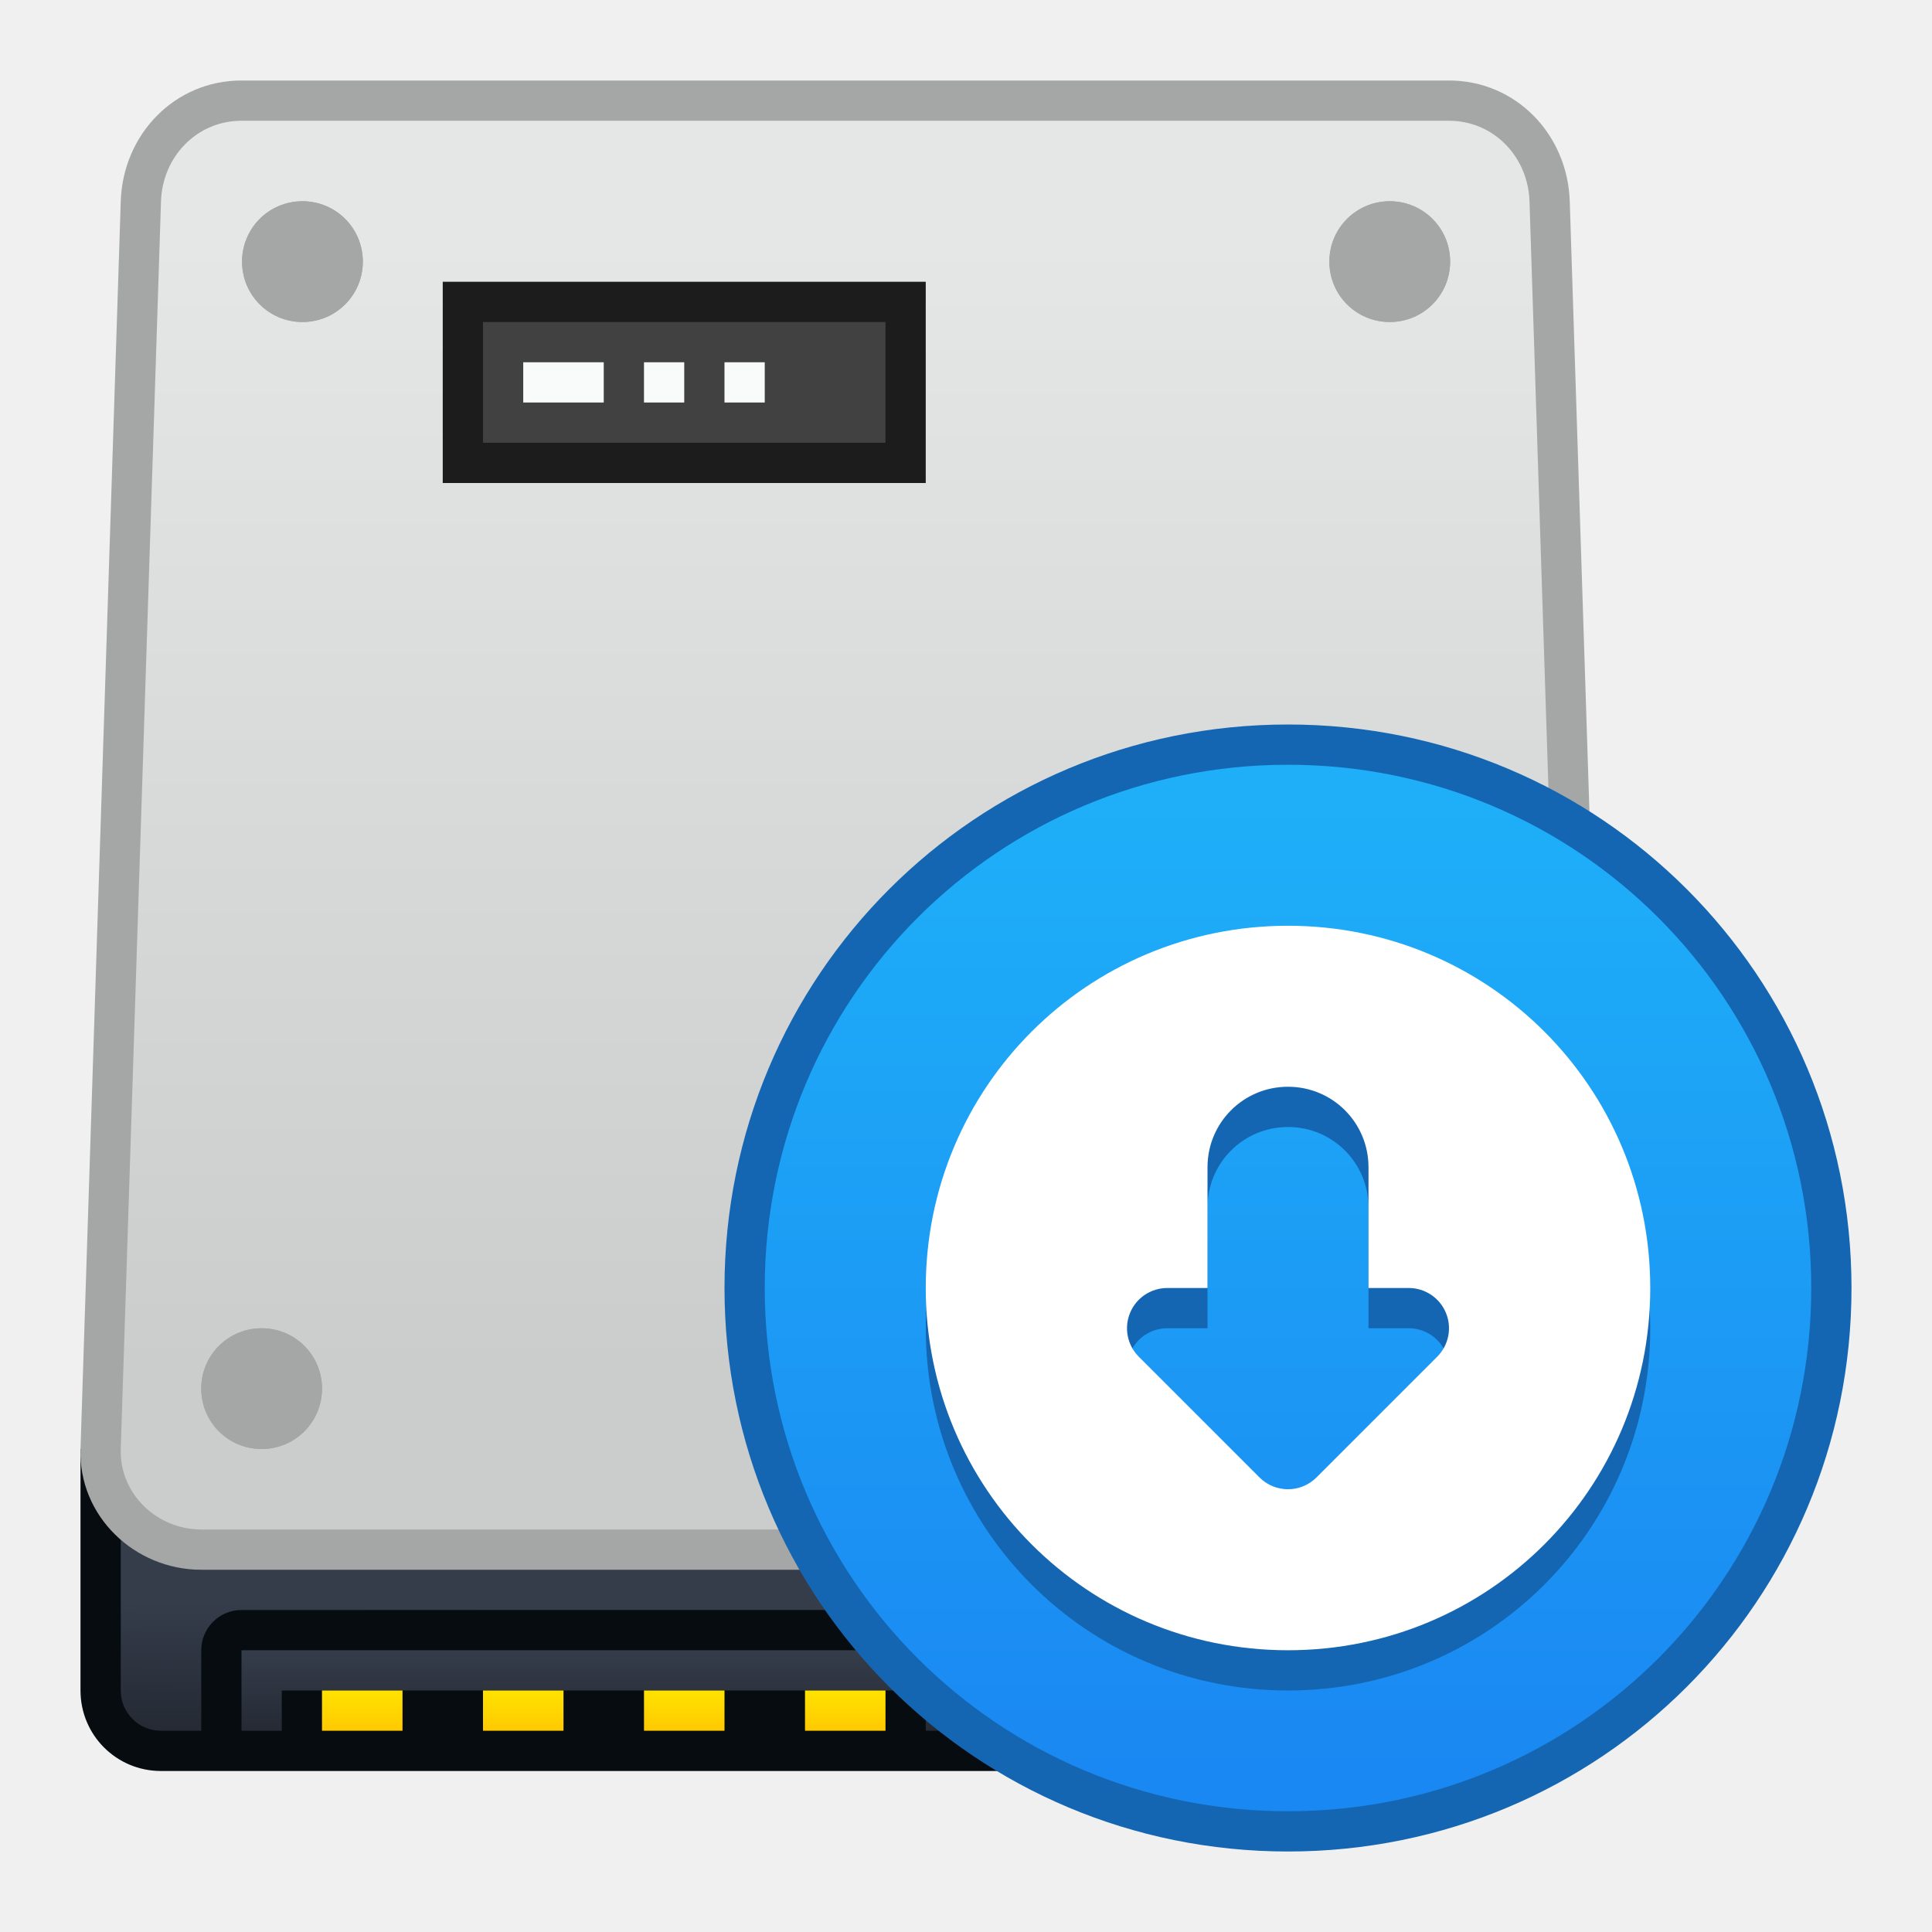
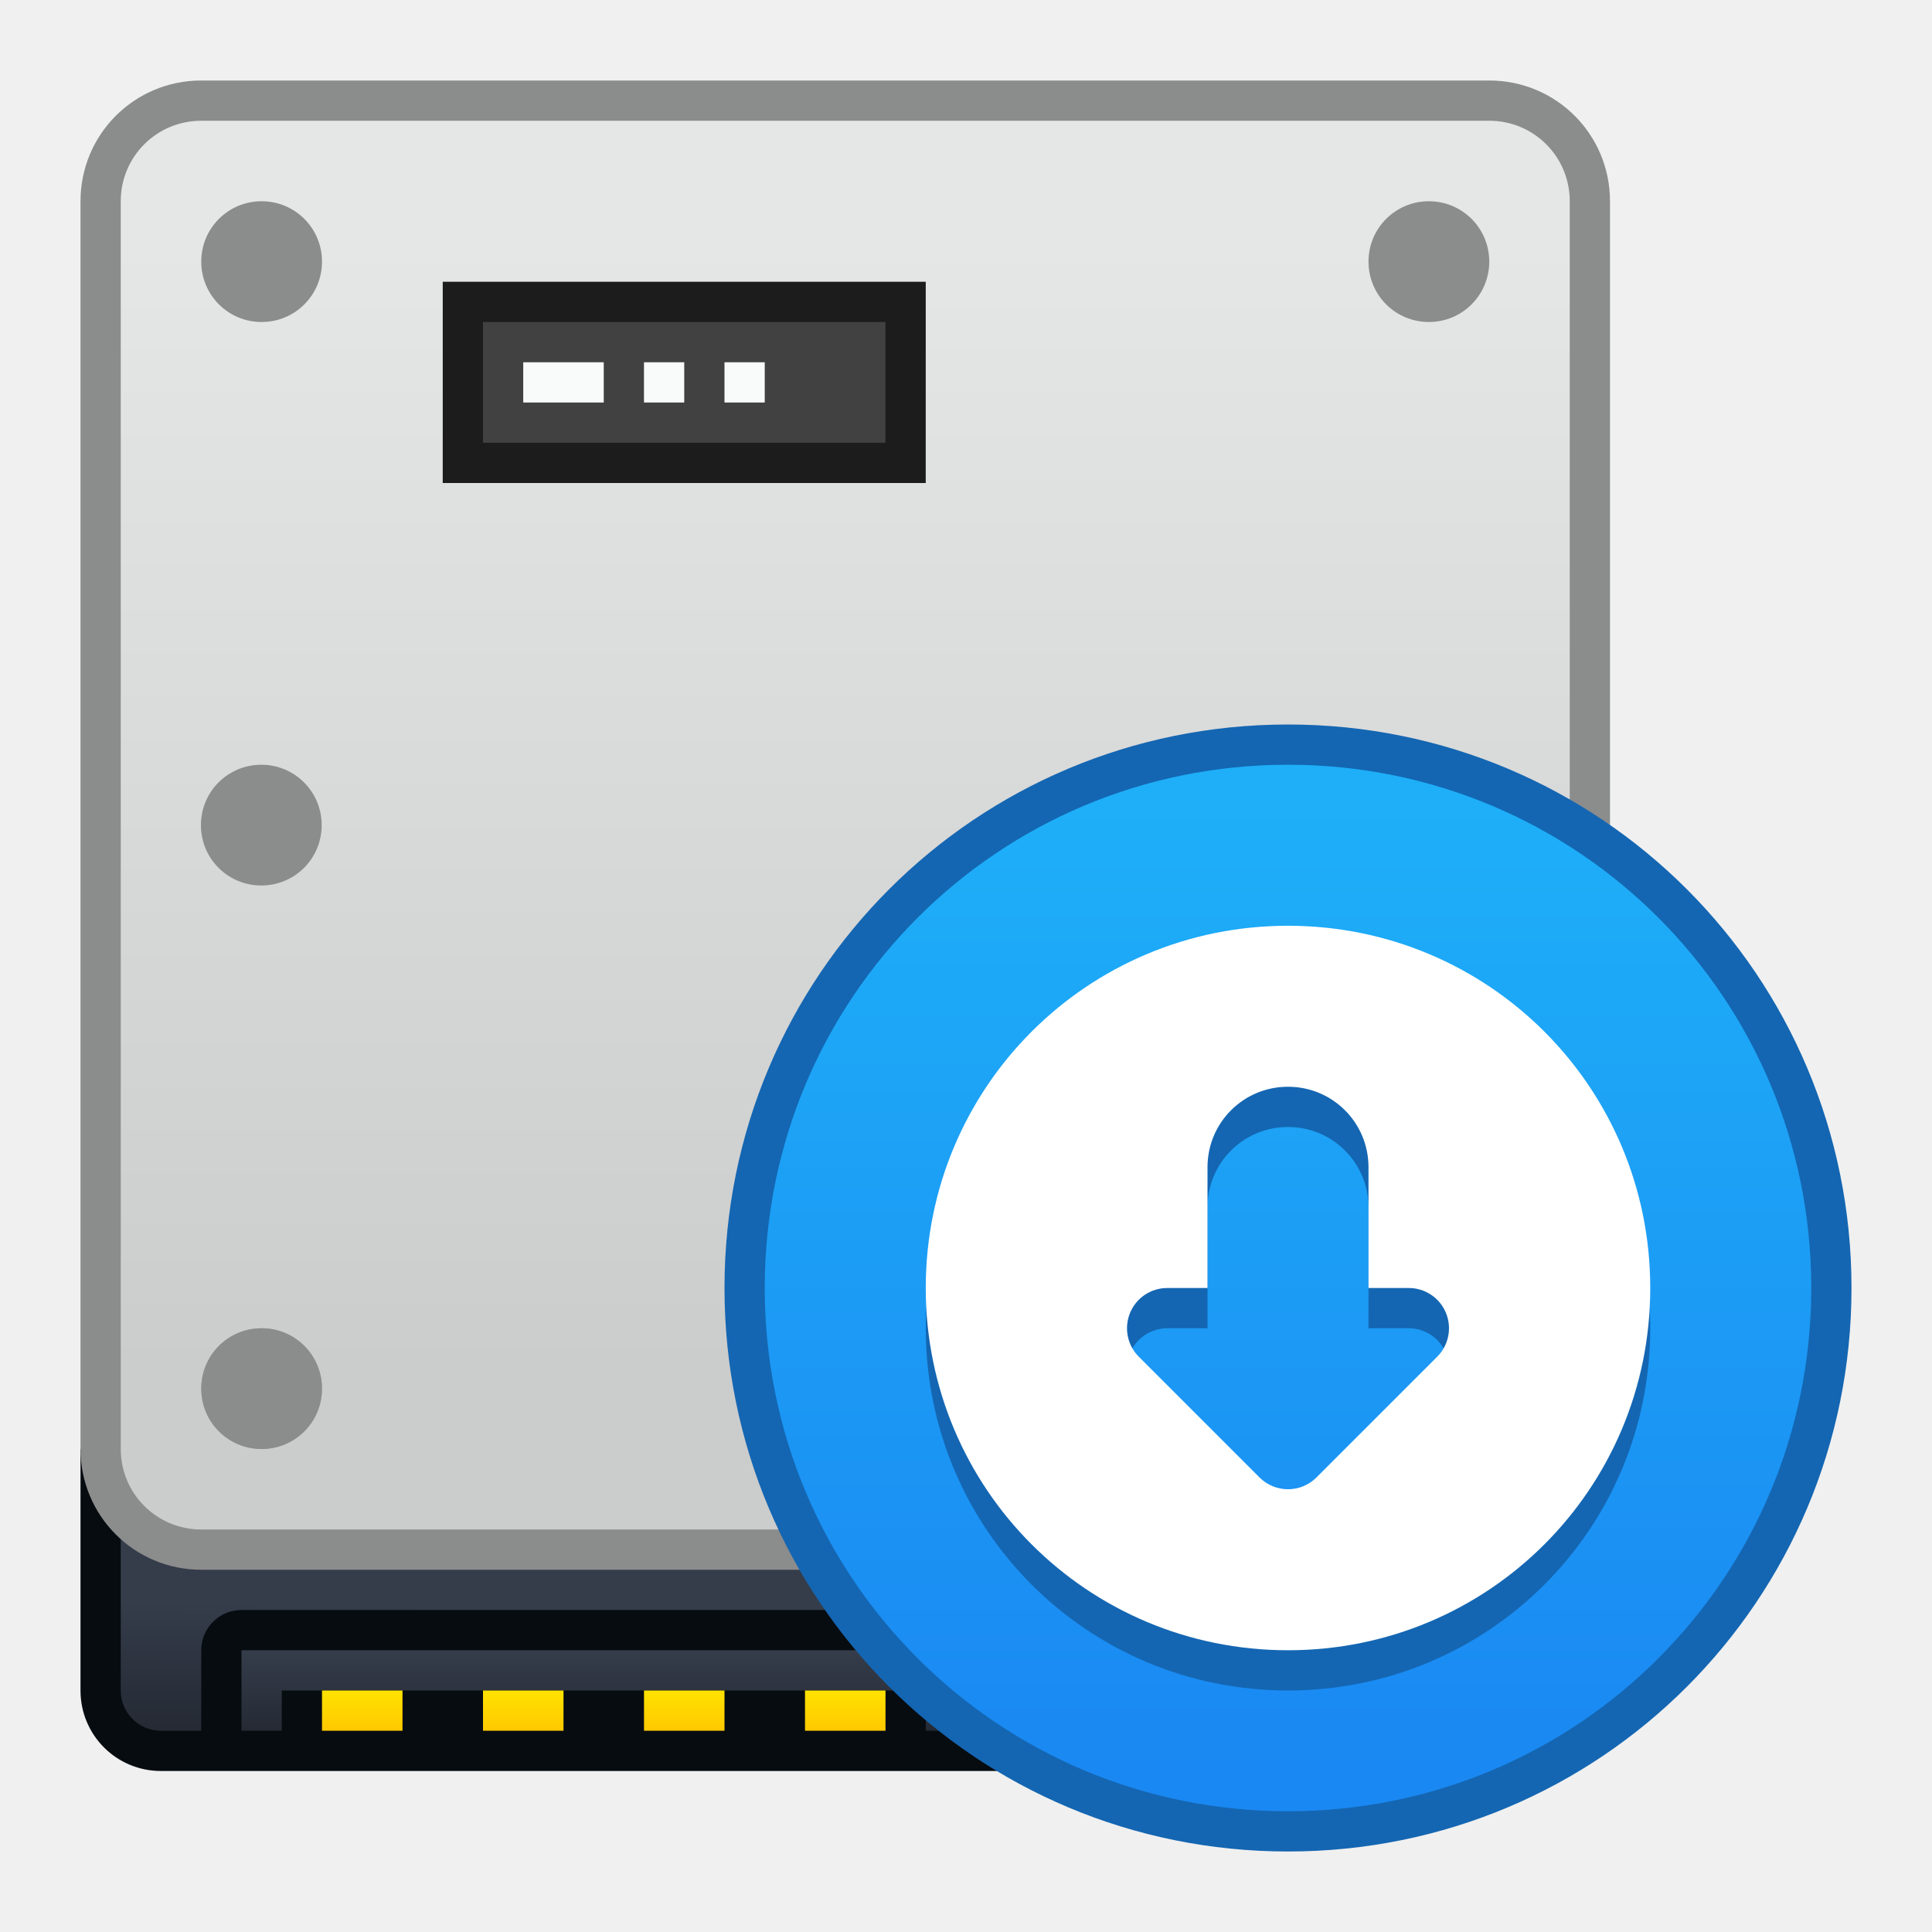
<svg xmlns="http://www.w3.org/2000/svg" xmlns:xlink="http://www.w3.org/1999/xlink" width="48" height="48" viewBox="0 0 48 48" version="1.1" id="svg8">
  <defs id="defs2">
    <style type="text/css" id="current-color-scheme">
      .ColorScheme-Text {
        color:#122036;
      }
      </style>
    <linearGradient xlink:href="#linearGradient1041-7" id="linearGradient1043" x1="32" y1="310.65" x2="32" y2="286.65" gradientUnits="userSpaceOnUse" gradientTransform="translate(0,-3.8964844e-6)" />
    <style type="text/css" id="current-color-scheme-5">
      .ColorScheme-Text {
        color:#122036;
      }
      </style>
    <linearGradient id="linearGradient1378">
      <stop style="stop-color:#cbcccc;stop-opacity:1" offset="0" id="stop1374" />
      <stop style="stop-color:#e5e6e6;stop-opacity:1" offset="1" id="stop1376" />
    </linearGradient>
    <style id="current-color-scheme-2" type="text/css">
      .ColorScheme-Text {
        color:#122036;
      }
      </style>
    <style id="current-color-scheme-5-1" type="text/css">
      .ColorScheme-Text {
        color:#122036;
      }
      </style>
    <style id="current-color-scheme-3" type="text/css">
      .ColorScheme-Text {
        color:#122036;
      }
      </style>
    <linearGradient id="linearGradient1041-7">
      <stop id="stop1037-9" offset="0" style="stop-color:#1a88f2;stop-opacity:1" />
      <stop id="stop1039-2" offset="1" style="stop-color:#1eaff8;stop-opacity:1" />
    </linearGradient>
    <style id="current-color-scheme-0" type="text/css">
      .ColorScheme-Text {
        color:#122036;
      }
      </style>
    <style id="current-color-scheme-53562" type="text/css">
      .ColorScheme-Text {
        color:#122036;
      }
      </style>
    <style id="current-color-scheme-5-9" type="text/css">
      .ColorScheme-Text {
        color:#122036;
      }
      </style>
    <style id="current-color-scheme-3-12" type="text/css">
      .ColorScheme-Text {
        color:#122036;
      }
      </style>
    <style id="current-color-scheme-53" type="text/css">
      .ColorScheme-Text {
        color:#122036;
      }
      </style>
    <style type="text/css" id="current-color-scheme-5-5">
      .ColorScheme-Text {
        color:#122036;
      }
      </style>
    <style type="text/css" id="current-color-scheme-6">
      .ColorScheme-Text {
        color:#122036;
      }
      </style>
    <style type="text/css" id="current-color-scheme-5-2">
      .ColorScheme-Text {
        color:#122036;
      }
      </style>
    <style id="current-color-scheme-2-7" type="text/css">
      .ColorScheme-Text {
        color:#122036;
      }
      </style>
    <style id="current-color-scheme-5-1-0" type="text/css">
      .ColorScheme-Text {
        color:#122036;
      }
      </style>
    <linearGradient gradientTransform="translate(3,2)" y2="38.846" x2="9.045" y1="42" x1="9" gradientUnits="userSpaceOnUse" id="linearGradient1319-0" xlink:href="#linearGradient4506" />
    <style id="current-color-scheme-3-2" type="text/css">
      .ColorScheme-Text {
        color:#122036;
      }
      </style>
    <style id="current-color-scheme-535" type="text/css">
      .ColorScheme-Text {
        color:#122036;
      }
      </style>
    <style type="text/css" id="current-color-scheme-5356">
      .ColorScheme-Text {
        color:#122036;
      }
      </style>
    <style type="text/css" id="current-color-scheme-5-29">
      .ColorScheme-Text {
        color:#122036;
      }
      </style>
    <style type="text/css" id="current-color-scheme-3-1">
      .ColorScheme-Text {
        color:#122036;
      }
      </style>
    <style type="text/css" id="current-color-scheme-53-2">
      .ColorScheme-Text {
        color:#122036;
      }
      </style>
    <linearGradient gradientUnits="userSpaceOnUse" y2="307.65" x2="35" y1="309.65" x1="35" id="linearGradient981-5" xlink:href="#linearGradient4619" gradientTransform="translate(4.000002,0.9999811)" />
    <linearGradient id="linearGradient4627">
      <stop id="stop4623" offset="0" style="stop-color:#ffc900;stop-opacity:1" />
      <stop id="stop4625" offset="1" style="stop-color:#ffe200;stop-opacity:1" />
    </linearGradient>
    <linearGradient gradientTransform="translate(1,-3.8964844e-6)" gradientUnits="userSpaceOnUse" y2="309.65" x2="11" y1="310.65" x1="11" id="linearGradient1112" xlink:href="#linearGradient4627" />
    <linearGradient gradientUnits="userSpaceOnUse" y2="309.65" x2="11" y1="310.65" x1="11" id="linearGradient1112-1" xlink:href="#linearGradient4627" gradientTransform="translate(5,-7.7929688e-6)" />
    <linearGradient gradientUnits="userSpaceOnUse" y2="309.65" x2="11" y1="310.65" x1="11" id="linearGradient1112-8" xlink:href="#linearGradient4627" gradientTransform="translate(9,-7.7929688e-6)" />
    <linearGradient gradientUnits="userSpaceOnUse" y2="309.65" x2="11" y1="310.65" x1="11" id="linearGradient1112-3" xlink:href="#linearGradient4627" gradientTransform="translate(13,-7.7929688e-6)" />
    <linearGradient gradientTransform="translate(1,266.65)" gradientUnits="userSpaceOnUse" y2="42" x2="17" y1="44" x1="17" id="linearGradient1253" xlink:href="#linearGradient4506" />
    <linearGradient gradientTransform="translate(1,-266.65)" gradientUnits="userSpaceOnUse" y2="308.65" x2="30" y1="310.65" x1="30" id="linearGradient1261" xlink:href="#linearGradient4506" />
    <linearGradient id="linearGradient4506">
      <stop style="stop-color:#252a34;stop-opacity:1" offset="0" id="stop4502" />
      <stop style="stop-color:#353d4b;stop-opacity:1" offset="1" id="stop4504" />
    </linearGradient>
    <linearGradient gradientUnits="userSpaceOnUse" y2="309.65" x2="11" y1="310.65" x1="11" id="linearGradient1112-3-3" xlink:href="#linearGradient4627" gradientTransform="translate(18.40625,-9.9964844e-6)" />
    <linearGradient gradientUnits="userSpaceOnUse" y2="309.65" x2="11" y1="310.65" x1="11" id="linearGradient1112-3-3-3" xlink:href="#linearGradient4627" gradientTransform="translate(20.40625,-9.9964844e-6)" />
    <linearGradient gradientUnits="userSpaceOnUse" y2="309.65" x2="11" y1="310.65" x1="11" id="linearGradient1112-3-3-9" xlink:href="#linearGradient4627" gradientTransform="translate(22.40625,-9.9964844e-6)" />
    <linearGradient id="linearGradient4619">
      <stop style="stop-color:#67d924;stop-opacity:1" offset="0" id="stop4615" />
      <stop style="stop-color:#a3eb1e;stop-opacity:1" offset="1" id="stop4617" />
    </linearGradient>
    <linearGradient xlink:href="#linearGradient1378" id="linearGradient1056" gradientUnits="userSpaceOnUse" gradientTransform="translate(0,-1)" x1="17" y1="300.65" x2="17" y2="272.65" />
    <style type="text/css" id="current-color-scheme-535629">
      .ColorScheme-Text {
        color:#122036;
      }
      </style>
    <style id="current-color-scheme-5-12" type="text/css">
      .ColorScheme-Text {
        color:#122036;
      }
      </style>
  </defs>
  <g id="layer1" transform="translate(0,-266.65)">
    <g id="layer1-06" transform="translate(-3,-1)">
      <g id="layer1-92" transform="translate(3,1)">
        <g transform="translate(-3,-1)" id="layer1-9-2">
          <g id="g1066-3-6" transform="translate(3,2)">
            <path style="opacity:1;fill:#03080d;fill-opacity:0.98;stroke:none;stroke-width:2;stroke-linecap:round;stroke-linejoin:round;stroke-miterlimit:4;stroke-dasharray:none;stroke-opacity:1" d="m 2,301.65 v 2 1 3 c 0,1.108 0.892,2 2,2 h 34 c 1.108,0 2,-0.892 2,-2 v -3 -1 -2 H 38 4 Z" id="rect979-6-1" />
            <path style="opacity:1;fill:url(#linearGradient1319-0);fill-opacity:1;stroke:none;stroke-width:2;stroke-linecap:round;stroke-linejoin:round;stroke-miterlimit:4;stroke-dasharray:none;stroke-opacity:1" d="m 6,37 v 1 3 2 c 0,0.554 0.446,1 1,1 H 8 V 42 C 8,41.723 8.112,41.474 8.293,41.293 8.474,41.112 8.723,41 9,41 h 26 c 0.277,0 0.526,0.112 0.707,0.293 C 35.888,41.474 36,41.723 36,42 v 2 h 5 c 0.554,0 1,-0.446 1,-1 V 41 38 37 H 41 7 Z" id="rect981-0-8" transform="translate(-3,264.65)" />
-             <path style="opacity:1;fill:#a5a6a6;fill-opacity:1;stroke:none;stroke-width:2;stroke-linecap:round;stroke-linejoin:round;stroke-miterlimit:4;stroke-dasharray:none;stroke-opacity:1" d="m 6,267.65 h 30 c 1.662,0 2.946,1.339 3,3 l 1,31 c 0.054,1.661 -1.338,3 -3,3 H 5 c -1.662,0 -3.054,-1.339 -3,-3 l 1,-31 c 0.054,-1.661 1.338,-3 3,-3 z" id="rect975-6-7" />
-             <path style="opacity:1;fill:url(#linearGradient1056);fill-opacity:1;stroke:none;stroke-width:2;stroke-linecap:round;stroke-linejoin:round;stroke-miterlimit:4;stroke-dasharray:none;stroke-opacity:1" d="m 6,268.65 c -1.108,0 -1.964,0.893 -2,2 l -1,31 c -0.036,1.107 0.892,2 2,2 h 32 c 1.108,0 2.036,-0.893 2,-2 l -1,-31 c -0.036,-1.107 -0.892,-2 -2,-2 z" id="rect977-2-9" />
+             <path style="opacity:1;fill:#8b8c8c;fill-opacity:1;stroke:none;stroke-width:2;stroke-linecap:round;stroke-linejoin:round;stroke-miterlimit:4;stroke-dasharray:none;stroke-opacity:1" d="m 5,267.65 h 32 c 1.662,0 3,1.338 3,3 v 31 c 0,1.662 -1.338,3 -3,3 H 5 c -1.662,0 -3,-1.338 -3,-3 v -31 c 0,-1.662 1.338,-3 3,-3 z" id="rect975-6-7" />
+             <path style="opacity:1;fill:url(#linearGradient1056);fill-opacity:1;stroke:none;stroke-width:2;stroke-linecap:round;stroke-linejoin:round;stroke-miterlimit:4;stroke-dasharray:none;stroke-opacity:1" d="m 5,268.65 c -1.108,0 -2,0.892 -2,2 v 31 c 0,1.108 0.892,2 2,2 h 32 c 1.108,0 2,-0.892 2,-2 v -31 c 0,-1.108 -0.892,-2 -2,-2 z" id="rect977-2-9" />
          </g>
          <g id="layer1-7-2" transform="translate(8e-6,1.5e-5)">
            <g transform="translate(35,-15)" id="g1535-8">
              <g transform="translate(-35,15)" id="g911-9">
                <g transform="translate(-24,-4)" id="g5422-7">
                  <g id="layer1-6-0-3" transform="matrix(1.466667,0,0,1.466667,24.53333,-142.9033)">
                    <g id="g1473-9-6" transform="translate(31,2)" />
                  </g>
                  <g id="layer1-6-1-1" transform="matrix(1.466667,0,0,1.466667,24.73333,-143.0367)">
                    <g id="g1605-2-2" style="opacity:0.98" transform="translate(19,-11.99998)">
                      <g transform="translate(-24,295.65)" style="fill:none;fill-rule:evenodd;stroke:none;stroke-width:1;stroke-linejoin:round" id="Page-1-6-9">
                        <g style="stroke:#333333;stroke-width:2" id="Artboard-4-0-3" transform="translate(-532,-115)">
                          <g id="12-6-1" transform="translate(532,115)" />
                        </g>
                      </g>
                    </g>
                  </g>
                </g>
              </g>
            </g>
          </g>
          <path style="opacity:1;fill:url(#linearGradient981-5);fill-opacity:1;stroke:none;stroke-width:2;stroke-linecap:round;stroke-linejoin:round;stroke-miterlimit:4;stroke-dasharray:none;stroke-opacity:1" d="m 37.989,308.65 h 1.022 c 0.548,0 0.989,0.441 0.989,0.989 v 0.022 c 0,0.548 -0.441,0.989 -0.989,0.989 H 37.989 C 37.441,310.65 37,310.209 37,309.661 v -0.022 c 0,-0.548 0.441,-0.989 0.989,-0.989 z" id="rect885-9" />
          <path style="opacity:1;fill:url(#linearGradient1253);fill-opacity:1;stroke:none;stroke-width:2;stroke-linecap:round;stroke-linejoin:round;stroke-miterlimit:4;stroke-dasharray:none;stroke-opacity:1" d="m 9,308.65 v 2 h 1 v -1 h 1 15 v 1 h 1 v -1 -1 H 26 11 10 Z" id="rect1029" />
          <path style="opacity:1;fill:url(#linearGradient1261);fill-opacity:1;stroke:none;stroke-width:2;stroke-linecap:round;stroke-linejoin:round;stroke-miterlimit:4;stroke-dasharray:none;stroke-opacity:1" d="m 28,42 v 1 1 h 1 v -1 h 1 v 1 h 1 v -1 h 1 v 1 h 1 v -1 h 1 v 1 h 1 v -1 -1 z" transform="translate(0,266.65)" id="rect1043" />
          <path style="opacity:1;fill:url(#linearGradient1112);fill-opacity:1;stroke:none;stroke-width:2;stroke-linecap:round;stroke-linejoin:round;stroke-miterlimit:4;stroke-dasharray:none;stroke-opacity:1" d="m 11,309.65 h 2 v 1 h -2 z" id="rect1045" />
          <path style="opacity:1;fill:url(#linearGradient1112-1);fill-opacity:1;stroke:none;stroke-width:2;stroke-linecap:round;stroke-linejoin:round;stroke-miterlimit:4;stroke-dasharray:none;stroke-opacity:1" d="m 15,309.65 h 2 v 1 h -2 z" id="rect1045-7" />
          <path style="opacity:1;fill:url(#linearGradient1112-8);fill-opacity:1;stroke:none;stroke-width:2;stroke-linecap:round;stroke-linejoin:round;stroke-miterlimit:4;stroke-dasharray:none;stroke-opacity:1" d="m 19,309.65 h 2 v 1 h -2 z" id="rect1045-0" />
          <path style="opacity:1;fill:url(#linearGradient1112-3);fill-opacity:1;stroke:none;stroke-width:2;stroke-linecap:round;stroke-linejoin:round;stroke-miterlimit:4;stroke-dasharray:none;stroke-opacity:1" d="m 23,309.65 h 2 v 1 h -2 z" id="rect1045-06" />
          <path style="opacity:1;fill:url(#linearGradient1112-3-3);fill-opacity:1;stroke:none;stroke-width:2;stroke-linecap:round;stroke-linejoin:round;stroke-miterlimit:4;stroke-dasharray:none;stroke-opacity:1" d="m 29,309.65 h 1 V 310.65 h -1 z" id="rect1045-06-5" />
          <path style="opacity:1;fill:url(#linearGradient1112-3-3-3);fill-opacity:1;stroke:none;stroke-width:2;stroke-linecap:round;stroke-linejoin:round;stroke-miterlimit:4;stroke-dasharray:none;stroke-opacity:1" d="m 31,309.65 h 1 V 310.65 h -1 z" id="rect1045-06-5-2" />
          <path style="opacity:1;fill:url(#linearGradient1112-3-3-9);fill-opacity:1;stroke:none;stroke-width:2;stroke-linecap:round;stroke-linejoin:round;stroke-miterlimit:4;stroke-dasharray:none;stroke-opacity:1" d="m 33,309.65 h 1 V 310.65 h -1 z" id="rect1045-06-5-7" />
        </g>
-         <path style="opacity:1;fill:#a5a6a6;fill-opacity:1;stroke:none;stroke-width:2;stroke-linecap:round;stroke-linejoin:round;stroke-miterlimit:4;stroke-dasharray:none;stroke-opacity:1" d="m 7.514,271.65 c 0.831,0 1.5,0.669 1.5,1.5 0,0.831 -0.669,1.5 -1.5,1.5 -0.831,0 -1.5,-0.669 -1.5,-1.5 0,-0.831 0.669,-1.5 1.5,-1.5 z" id="path950-2" />
-         <path style="opacity:1;fill:#a5a6a6;fill-opacity:1;stroke:none;stroke-width:2;stroke-linecap:round;stroke-linejoin:round;stroke-miterlimit:4;stroke-dasharray:none;stroke-opacity:1" d="m 34.528,271.65 c 0.831,0 1.5,0.669 1.5,1.5 0,0.831 -0.669,1.5 -1.5,1.5 -0.831,0 -1.5,-0.669 -1.5,-1.5 0,-0.831 0.669,-1.5 1.5,-1.5 z" id="path948-0" />
+         <path style="opacity:1;fill:#8b8c8c;fill-opacity:1;stroke:none;stroke-width:2;stroke-linecap:round;stroke-linejoin:round;stroke-miterlimit:4;stroke-dasharray:none;stroke-opacity:1" d="m 6.5,271.65 c 0.831,0 1.5,0.669 1.5,1.5 0,0.831 -0.669,1.5 -1.5,1.5 -0.831,0 -1.5,-0.669 -1.5,-1.5 0,-0.831 0.669,-1.5 1.5,-1.5 z" id="path950-2" />
+         <path style="opacity:1;fill:#8b8c8c;fill-opacity:1;stroke:none;stroke-width:2;stroke-linecap:round;stroke-linejoin:round;stroke-miterlimit:4;stroke-dasharray:none;stroke-opacity:1" d="m 35.5,271.65 c 0.831,0 1.5,0.669 1.5,1.5 0,0.831 -0.669,1.5 -1.5,1.5 -0.831,0 -1.5,-0.669 -1.5,-1.5 0,-0.831 0.669,-1.5 1.5,-1.5 z" id="path948-0" />
        <path style="opacity:1;fill:#a5a6a6;fill-opacity:1;stroke:none;stroke-width:2;stroke-linecap:round;stroke-linejoin:round;stroke-miterlimit:4;stroke-dasharray:none;stroke-opacity:1" d="m 6.5,299.65 c 0.831,0 1.5,0.669 1.5,1.5 0,0.831 -0.669,1.5 -1.5,1.5 -0.831,0 -1.5,-0.669 -1.5,-1.5 0,-0.831 0.669,-1.5 1.5,-1.5 z" id="path942-2" />
        <path style="opacity:1;fill:#a5a6a6;fill-opacity:1;stroke:none;stroke-width:2;stroke-linecap:round;stroke-linejoin:round;stroke-miterlimit:4;stroke-dasharray:none;stroke-opacity:1" d="m 35.5,299.65 c 0.831,0 1.5,0.669 1.5,1.5 0,0.831 -0.669,1.5 -1.5,1.5 -0.831,0 -1.5,-0.669 -1.5,-1.5 0,-0.831 0.669,-1.5 1.5,-1.5 z" id="rect977-4" />
      </g>
      <g id="layer1-7-3" transform="translate(8e-6,1.5e-5)">
        <g transform="translate(35,-15)" id="g1535-7">
          <g transform="translate(-35,15)" id="g911-5">
            <g transform="translate(-24,-4)" id="g5422-9">
              <g id="layer1-6-0-2" transform="matrix(1.466667,0,0,1.466667,24.53333,-142.9033)">
                <g id="g1473-9-2" transform="translate(31,2)" />
              </g>
              <g id="layer1-6-1-8" transform="matrix(1.466667,0,0,1.466667,24.73333,-143.0367)">
                <g id="g1605-2-9" style="opacity:0.98" transform="translate(19,-11.99998)">
                  <g transform="translate(-24,295.65)" style="fill:none;fill-rule:evenodd;stroke:none;stroke-width:1;stroke-linejoin:round" id="Page-1-6-7">
                    <g style="stroke:#333333;stroke-width:2" id="Artboard-4-0-36" transform="translate(-532,-115)">
                      <g id="12-6-12" transform="translate(532,115)" />
                    </g>
                  </g>
                </g>
              </g>
            </g>
          </g>
        </g>
      </g>
      <g transform="translate(-28.47829,-3.242641)" id="layer1-1">
        <g transform="translate(13,-7)" id="g1645">
          <g id="layer1-2" transform="translate(31,25.99999)" />
          <g id="g1176">
            <g transform="translate(-57,-96)" id="g894">
              <path style="opacity:0.98;fill:#181818;fill-opacity:1;stroke:none;stroke-width:2;stroke-linecap:round;stroke-linejoin:round;stroke-miterlimit:4;stroke-dasharray:none;stroke-dashoffset:0;stroke-opacity:1" d="m 86.478,380.893 h 12 v 5 h -12 z" id="rect1082-2" />
              <path style="opacity:0.98;fill:#414141;fill-opacity:1;stroke:none;stroke-width:2;stroke-linecap:round;stroke-linejoin:round;stroke-miterlimit:4;stroke-dasharray:none;stroke-dashoffset:0;stroke-opacity:1" d="m 87.478,381.893 h 10 v 3 h -10 z" id="rect1084-7" />
              <path style="opacity:0.98;fill:#fdffff;fill-opacity:1;stroke:none;stroke-width:2;stroke-linecap:round;stroke-linejoin:round;stroke-miterlimit:4;stroke-dasharray:none;stroke-dashoffset:0;stroke-opacity:1" d="m 88.478,382.893 h 2 v 1 h -2 z" id="rect1098-0" />
              <path style="opacity:0.98;fill:#fdffff;fill-opacity:1;stroke:none;stroke-width:2;stroke-linecap:round;stroke-linejoin:round;stroke-miterlimit:4;stroke-dasharray:none;stroke-dashoffset:0;stroke-opacity:1" d="m 91.478,382.893 h 1 v 1 h -1 z" id="rect1100-9" />
              <path style="opacity:0.98;fill:#fdffff;fill-opacity:1;stroke:none;stroke-width:2;stroke-linecap:round;stroke-linejoin:round;stroke-miterlimit:4;stroke-dasharray:none;stroke-dashoffset:0;stroke-opacity:1" d="m 93.478,382.893 h 1 v 1 h -1 z" id="rect1102-3" />
            </g>
          </g>
        </g>
      </g>
    </g>
-     <path id="path950" d="m 7.514,271.65 c 0.831,0 1.5,0.669 1.5,1.5 0,0.831 -0.669,1.5 -1.5,1.5 -0.831,0 -1.5,-0.669 -1.5,-1.5 0,-0.831 0.669,-1.5 1.5,-1.5 z" style="opacity:1;fill:#a5a6a6;fill-opacity:1;stroke:none;stroke-width:2;stroke-linecap:round;stroke-linejoin:round;stroke-miterlimit:4;stroke-dasharray:none;stroke-opacity:1" />
-     <path id="path948" d="m 34.528,271.65 c 0.831,0 1.5,0.669 1.5,1.5 0,0.831 -0.669,1.5 -1.5,1.5 -0.831,0 -1.5,-0.669 -1.5,-1.5 0,-0.831 0.669,-1.5 1.5,-1.5 z" style="opacity:1;fill:#a5a6a6;fill-opacity:1;stroke:none;stroke-width:2;stroke-linecap:round;stroke-linejoin:round;stroke-miterlimit:4;stroke-dasharray:none;stroke-opacity:1" />
-     <path id="path942" d="m 6.5,299.65 c 0.831,0 1.5,0.669 1.5,1.5 0,0.831 -0.669,1.5 -1.5,1.5 -0.831,0 -1.5,-0.669 -1.5,-1.5 0,-0.831 0.669,-1.5 1.5,-1.5 z" style="opacity:1;fill:#a5a6a6;fill-opacity:1;stroke:none;stroke-width:2;stroke-linecap:round;stroke-linejoin:round;stroke-miterlimit:4;stroke-dasharray:none;stroke-opacity:1" />
+     <path id="path950" d="m 6.492,285.65 c 0.831,0 1.5,0.669 1.5,1.5 0,0.831 -0.669,1.5 -1.5,1.5 -0.831,0 -1.5,-0.669 -1.5,-1.5 0,-0.831 0.669,-1.5 1.5,-1.5 z" style="opacity:1;fill:#8b8c8c;fill-opacity:1;stroke:none;stroke-width:2;stroke-linecap:round;stroke-linejoin:round;stroke-miterlimit:4;stroke-dasharray:none;stroke-opacity:1" />
+     <path id="path942" d="m 6.5,299.65 c 0.831,0 1.5,0.669 1.5,1.5 0,0.831 -0.669,1.5 -1.5,1.5 -0.831,0 -1.5,-0.669 -1.5,-1.5 0,-0.831 0.669,-1.5 1.5,-1.5 z" style="opacity:1;fill:#8b8c8c;fill-opacity:1;stroke:none;stroke-width:2;stroke-linecap:round;stroke-linejoin:round;stroke-miterlimit:4;stroke-dasharray:none;stroke-opacity:1" />
    <path id="rect977" d="m 35.5,299.65 c 0.831,0 1.5,0.669 1.5,1.5 0,0.831 -0.669,1.5 -1.5,1.5 -0.831,0 -1.5,-0.669 -1.5,-1.5 0,-0.831 0.669,-1.5 1.5,-1.5 z" style="opacity:1;fill:#a5a6a6;fill-opacity:1;stroke:none;stroke-width:2;stroke-linecap:round;stroke-linejoin:round;stroke-miterlimit:4;stroke-dasharray:none;stroke-opacity:1" />
    <path id="rect992" d="m 32,284.65 c 7.756,0 14,6.244 14,14 v 4e-5 c 0,7.756 -6.244,14 -14,14 -7.756,0 -14,-6.244 -14,-14 v -4e-5 c 0,-7.756 6.244,-14 14,-14 z" style="opacity:1;fill:#1466b2;fill-opacity:1;stroke:none;stroke-width:2;stroke-linecap:round;stroke-linejoin:round;stroke-miterlimit:4;stroke-dasharray:none;stroke-opacity:1" />
    <path id="rect992-2" d="m 32,285.65 c 7.202,0 13,5.798 13,13 v 4e-5 c 0,7.202 -5.798,13 -13,13 -7.202,0 -13,-5.798 -13,-13 v -4e-5 c 0,-7.202 5.798,-13 13,-13 z" style="opacity:1;fill:url(#linearGradient1043);fill-opacity:1.0;stroke:none;stroke-width:1.857;stroke-linecap:round;stroke-linejoin:round;stroke-miterlimit:4;stroke-dasharray:none;stroke-opacity:1" />
    <g transform="translate(99,28)" id="g7878-3">
      <path style="opacity:1;fill:#1466b2;fill-opacity:1;stroke:none;stroke-width:1;stroke-opacity:1" d="m -67,262.65 c -4.986,0 -9,4.014 -9,9 0,4.986 4.014,9 9,9 4.986,0 9,-4.014 9,-9 0,-4.986 -4.014,-9 -9,-9 z m 0,4 c 1.108,0 2,0.892 2,2 v 3 h 1 a 1,1 0 0 1 0.707,1.707 l -3,3 a 1,1 0 0 1 -1.414,0 l -3,-3 A 1,1 0 0 1 -70,271.65 h 1 v -3 c 0,-1.108 0.892,-2 2,-2 z" id="path7212-4-6-3-2" />
      <path style="opacity:1;fill:#ffffff;fill-opacity:1;stroke:none;stroke-width:1;stroke-opacity:1" d="m -67,261.65 c -4.986,0 -9,4.014 -9,9 0,4.986 4.014,9 9,9 4.986,0 9,-4.014 9,-9 0,-4.986 -4.014,-9 -9,-9 z m 0,4 c 1.108,0 2,0.892 2,2 v 3 h 1 a 1,1 0 0 1 0.707,1.707 l -3,3 a 1,1 0 0 1 -1.414,0 l -3,-3 A 1,1 0 0 1 -70,270.65 h 1 v -3 c 0,-1.108 0.892,-2 2,-2 z" id="path7212-4-6-3" />
    </g>
  </g>
</svg>
